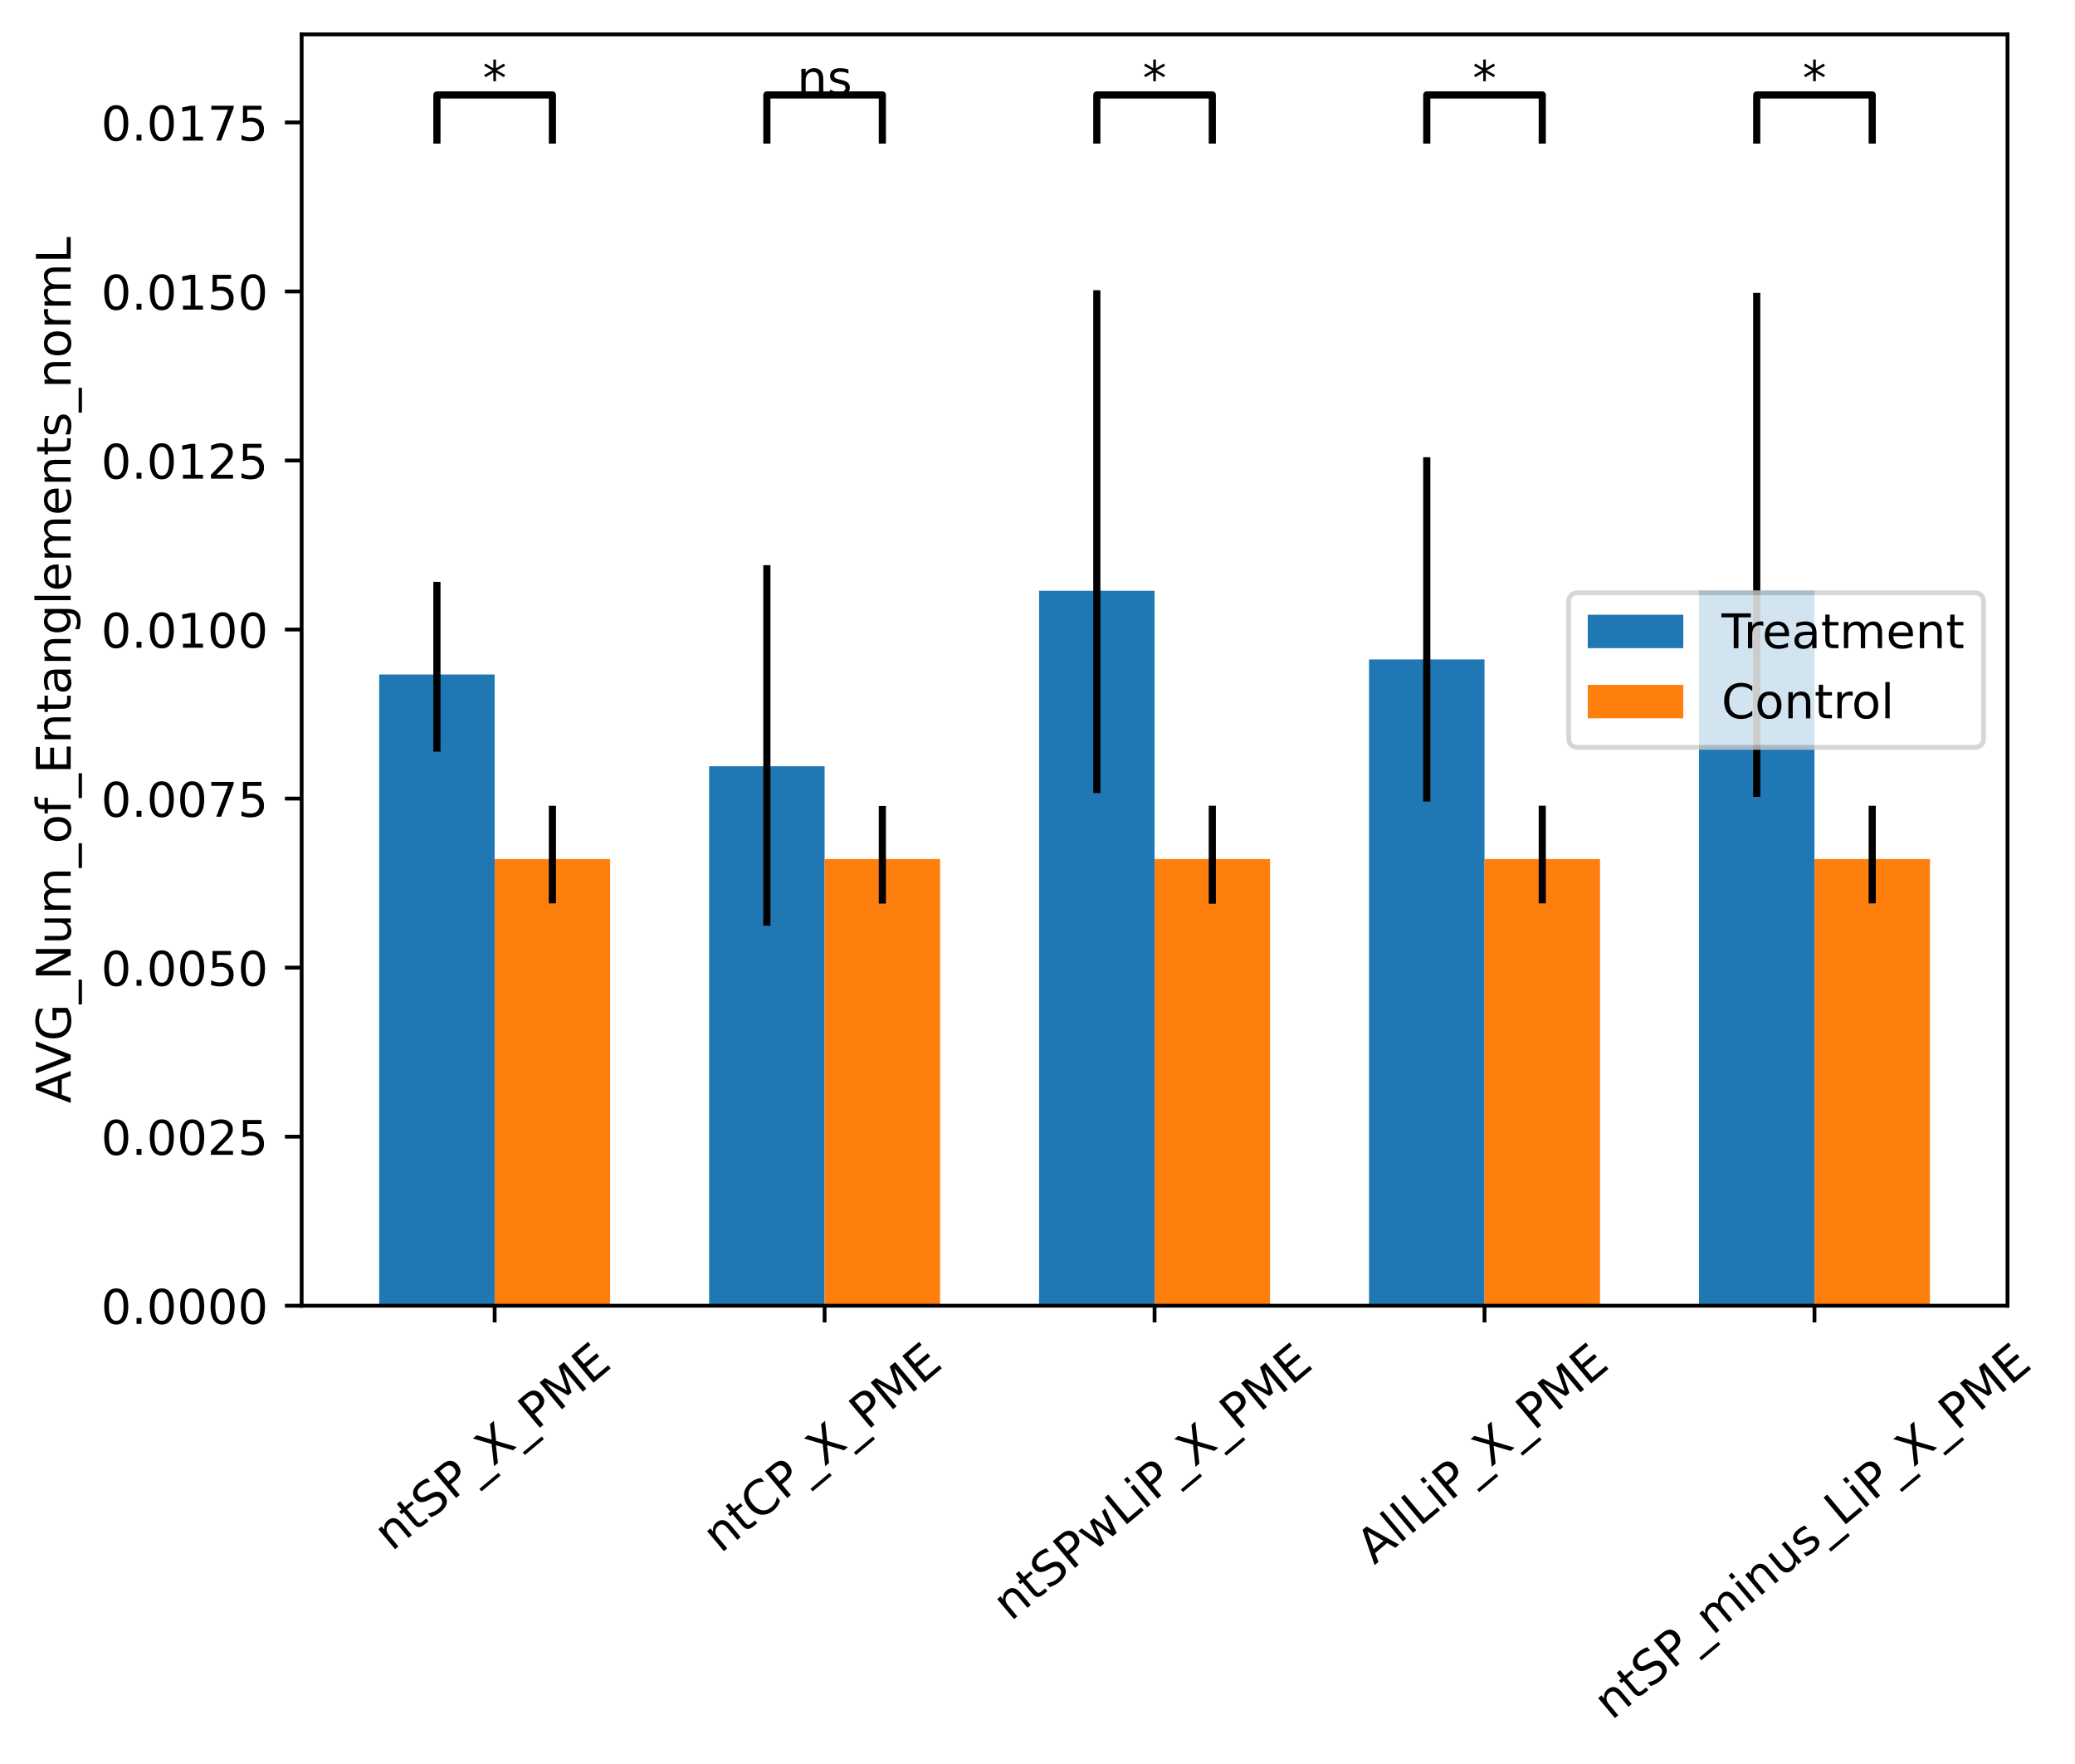
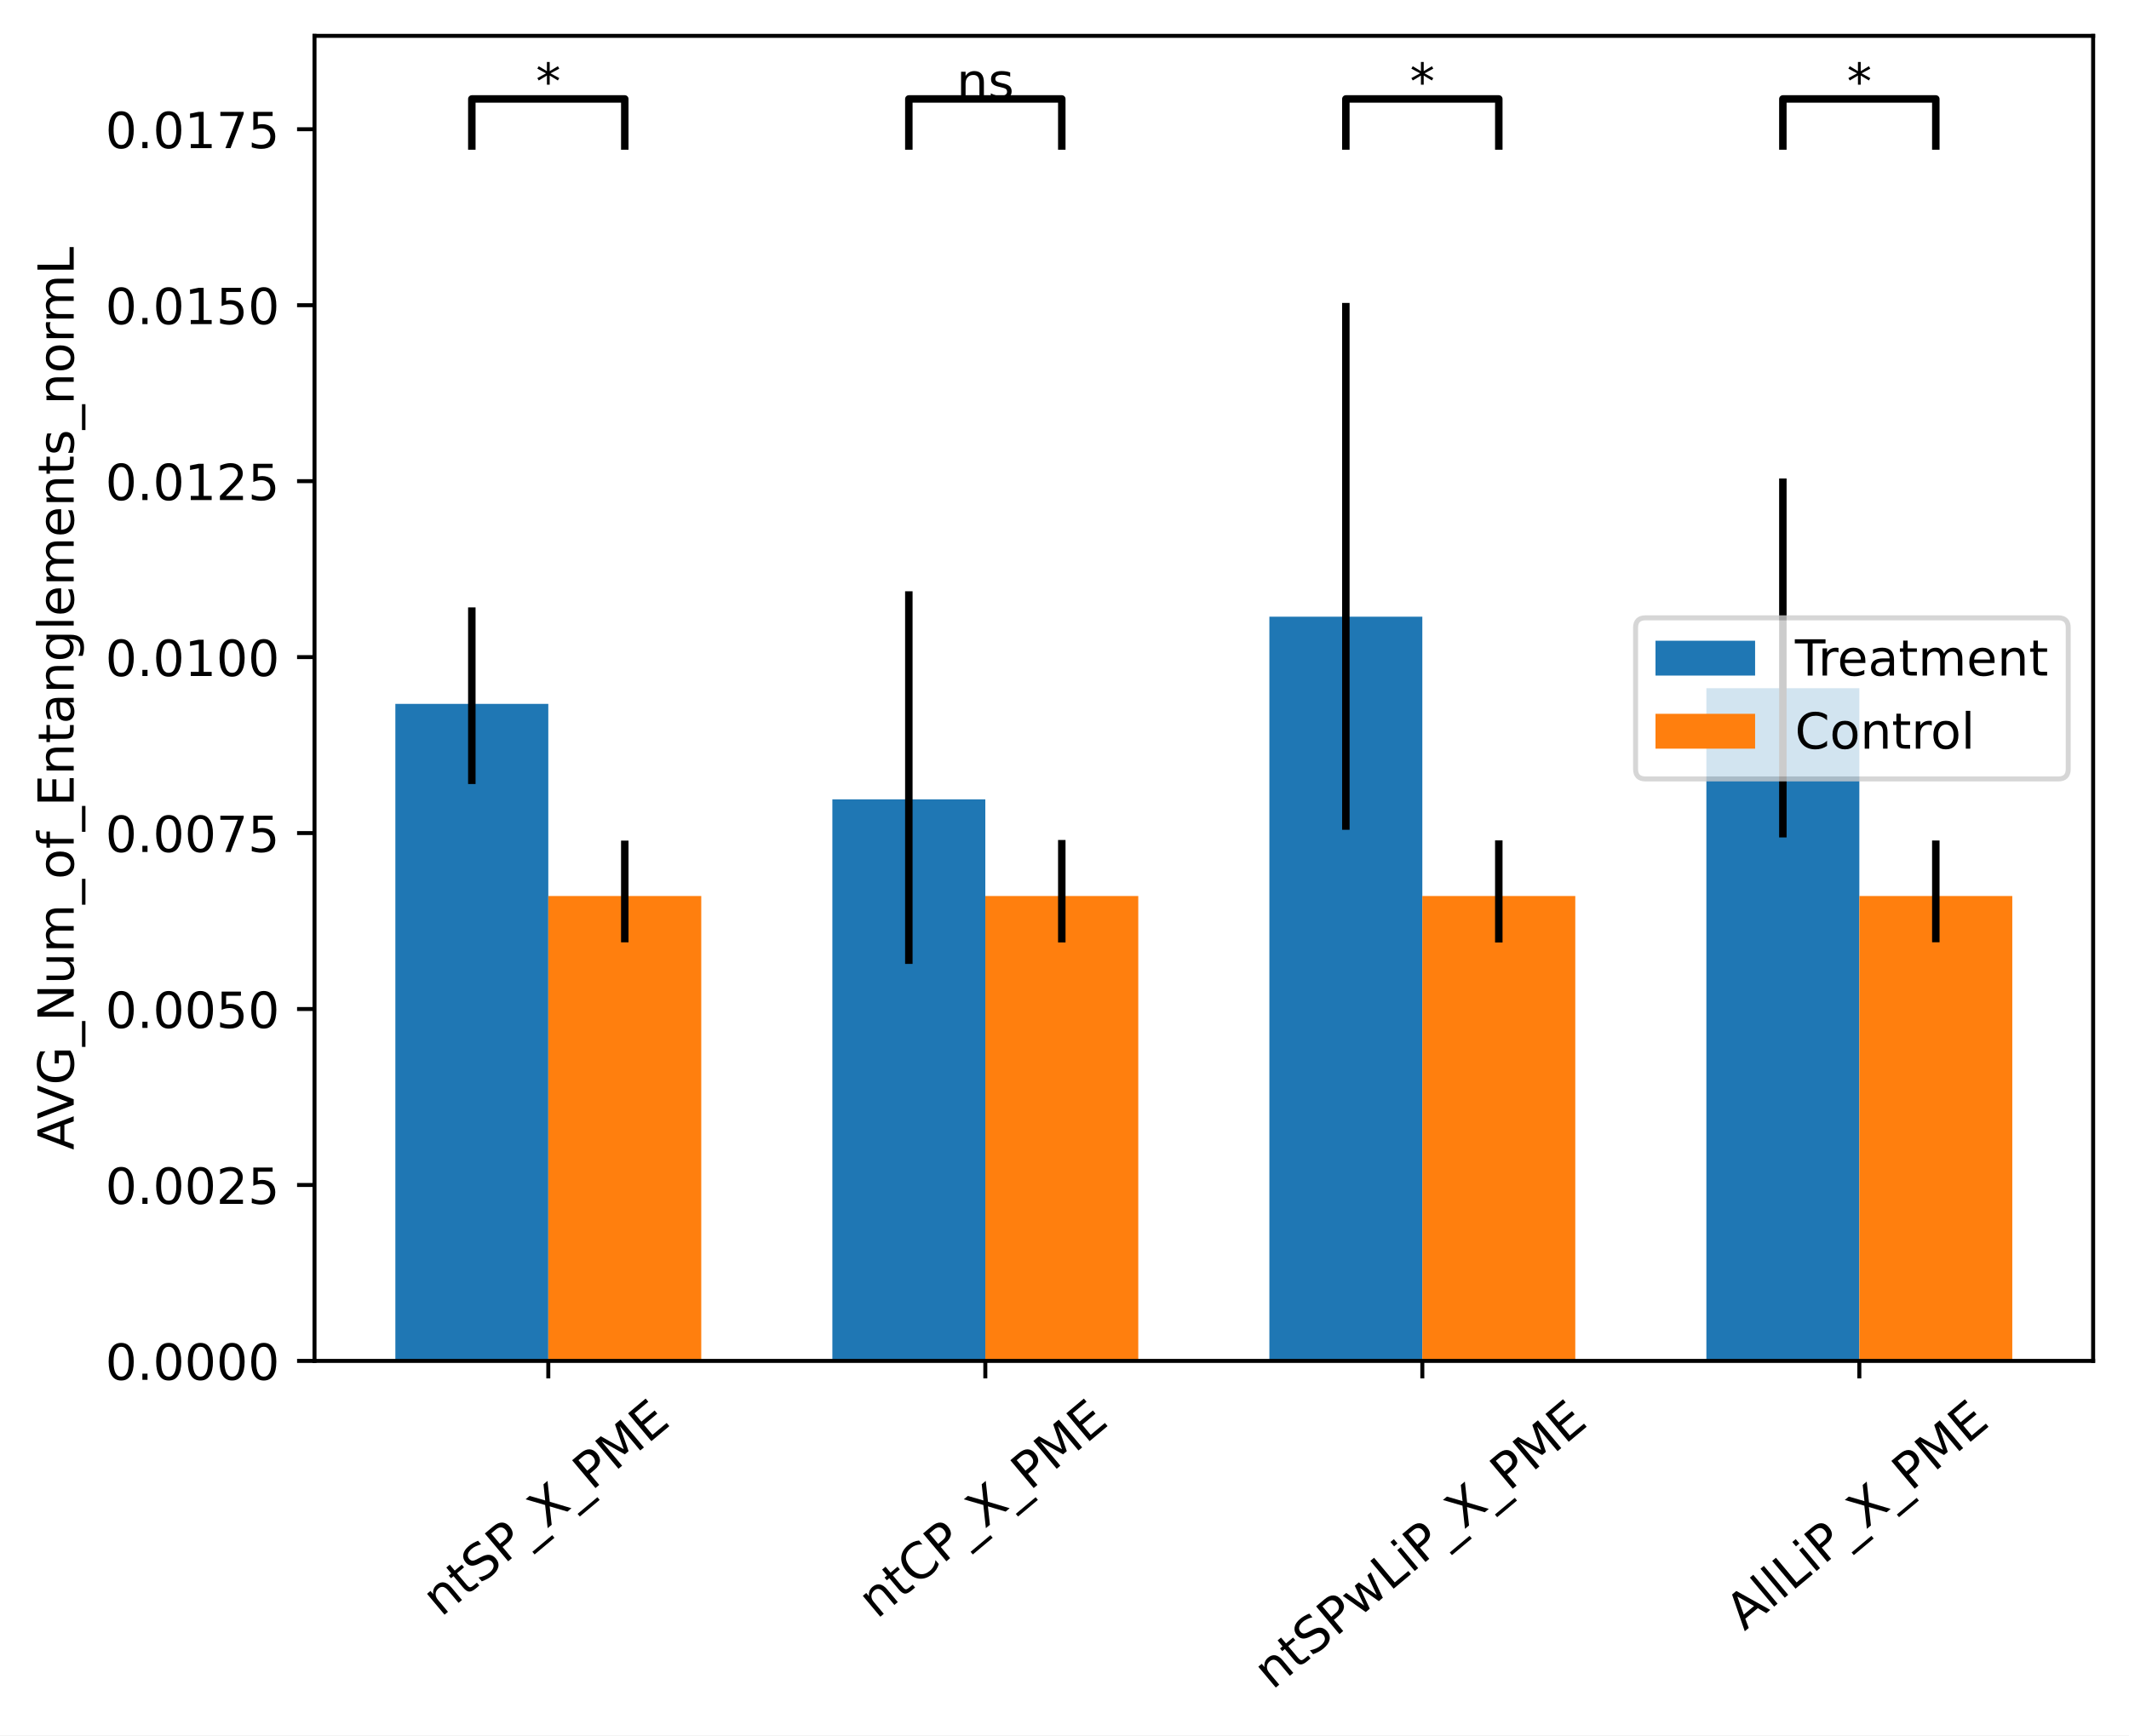
- <svg xmlns="http://www.w3.org/2000/svg" xmlns:xlink="http://www.w3.org/1999/xlink" width="434.399pt" height="369.217pt" viewBox="0 0 434.399 369.217" version="1.1">
+ <svg xmlns="http://www.w3.org/2000/svg" xmlns:xlink="http://www.w3.org/1999/xlink" width="427.467pt" height="348.503pt" viewBox="0 0 427.467 348.503" version="1.1">
  <defs>
    <style type="text/css">*{stroke-linejoin: round; stroke-linecap: butt}</style>
  </defs>
  <g id="figure_1">
    <g id="patch_1">
-       <path d="M 0 369.217  L 434.399 369.217  L 434.399 -0  L 0 -0  z " style="fill: #ffffff" />
+       <path d="M 0 348.503  L 427.467 348.503  L 427.467 0  L 0 0  z " style="fill: #ffffff" />
    </g>
    <g id="axes_1">
      <g id="patch_2">
        <path d="M 63.147 273.312  L 420.267 273.312  L 420.267 7.2  L 63.147 7.2  z " style="fill: #ffffff" />
      </g>
      <g id="patch_3">
-         <path d="M 79.38 273.312  L 103.556 273.312  L 103.556 141.185  L 79.38 141.185  z " clip-path="url(#pafe21238fc)" style="fill: #1f77b4" />
+         <path d="M 79.38 273.312  L 110.09 273.312  L 110.09 141.359  L 79.38 141.359  z " clip-path="url(#p786ba10370)" style="fill: #1f77b4" />
      </g>
      <g id="patch_4">
-         <path d="M 148.455 273.312  L 172.631 273.312  L 172.631 160.388  L 148.455 160.388  z " clip-path="url(#pafe21238fc)" style="fill: #1f77b4" />
+         <path d="M 167.124 273.312  L 197.835 273.312  L 197.835 160.537  L 167.124 160.537  z " clip-path="url(#p786ba10370)" style="fill: #1f77b4" />
      </g>
      <g id="patch_5">
-         <path d="M 217.53 273.312  L 241.707 273.312  L 241.707 123.657  L 217.53 123.657  z " clip-path="url(#pafe21238fc)" style="fill: #1f77b4" />
+         <path d="M 254.869 273.312  L 285.579 273.312  L 285.579 123.856  L 254.869 123.856  z " clip-path="url(#p786ba10370)" style="fill: #1f77b4" />
      </g>
      <g id="patch_6">
-         <path d="M 286.606 273.312  L 310.782 273.312  L 310.782 138.037  L 286.606 138.037  z " clip-path="url(#pafe21238fc)" style="fill: #1f77b4" />
+         <path d="M 342.613 273.312  L 373.324 273.312  L 373.324 138.216  L 342.613 138.216  z " clip-path="url(#p786ba10370)" style="fill: #1f77b4" />
      </g>
      <g id="patch_7">
-         <path d="M 355.681 273.312  L 379.858 273.312  L 379.858 123.657  L 355.681 123.657  z " clip-path="url(#pafe21238fc)" style="fill: #1f77b4" />
+         <path d="M 110.09 273.312  L 140.801 273.312  L 140.801 179.941  L 110.09 179.941  z " clip-path="url(#p786ba10370)" style="fill: #ff7f0e" />
      </g>
      <g id="patch_8">
-         <path d="M 103.556 273.312  L 127.732 273.312  L 127.732 179.817  L 103.556 179.817  z " clip-path="url(#pafe21238fc)" style="fill: #ff7f0e" />
+         <path d="M 197.835 273.312  L 228.545 273.312  L 228.545 179.941  L 197.835 179.941  z " clip-path="url(#p786ba10370)" style="fill: #ff7f0e" />
      </g>
      <g id="patch_9">
-         <path d="M 172.631 273.312  L 196.808 273.312  L 196.808 179.817  L 172.631 179.817  z " clip-path="url(#pafe21238fc)" style="fill: #ff7f0e" />
+         <path d="M 285.579 273.312  L 316.29 273.312  L 316.29 179.941  L 285.579 179.941  z " clip-path="url(#p786ba10370)" style="fill: #ff7f0e" />
      </g>
      <g id="patch_10">
-         <path d="M 241.707 273.312  L 265.883 273.312  L 265.883 179.817  L 241.707 179.817  z " clip-path="url(#pafe21238fc)" style="fill: #ff7f0e" />
-       </g>
-       <g id="patch_11">
-         <path d="M 310.782 273.312  L 334.959 273.312  L 334.959 179.817  L 310.782 179.817  z " clip-path="url(#pafe21238fc)" style="fill: #ff7f0e" />
-       </g>
-       <g id="patch_12">
-         <path d="M 379.858 273.312  L 404.034 273.312  L 404.034 179.817  L 379.858 179.817  z " clip-path="url(#pafe21238fc)" style="fill: #ff7f0e" />
+         <path d="M 373.324 273.312  L 404.034 273.312  L 404.034 179.941  L 373.324 179.941  z " clip-path="url(#p786ba10370)" style="fill: #ff7f0e" />
      </g>
      <g id="matplotlib.axis_1">
        <g id="xtick_1">
          <g id="line2d_1">
            <defs>
-               <path id="m077ed9c221" d="M 0 0  L 0 3.5  " style="stroke: #000000; stroke-width: 0.8" />
+               <path id="m5093e55aff" d="M 0 0  L 0 3.5  " style="stroke: #000000; stroke-width: 0.8" />
            </defs>
            <g>
-               <use xlink:href="#m077ed9c221" x="103.556" y="273.312" style="stroke: #000000; stroke-width: 0.8" />
+               <use xlink:href="#m5093e55aff" x="110.09" y="273.312" style="stroke: #000000; stroke-width: 0.8" />
            </g>
          </g>
          <g id="text_1">
-             <g transform="translate(82.02508 324.862)rotate(-40)scale(0.1 -0.1)">
+             <g transform="translate(88.55925 324.862)rotate(-40)scale(0.1 -0.1)">
              <defs>
                <path id="DejaVuSans-6e" d="M 3513 2113  L 3513 0  L 2938 0  L 2938 2094  Q 2938 2591 2744 2837  Q 2550 3084 2163 3084  Q 1697 3084 1428 2787  Q 1159 2491 1159 1978  L 1159 0  L 581 0  L 581 3500  L 1159 3500  L 1159 2956  Q 1366 3272 1645 3428  Q 1925 3584 2291 3584  Q 2894 3584 3203 3211  Q 3513 2838 3513 2113  z " transform="scale(0.015625)" />
                <path id="DejaVuSans-74" d="M 1172 4494  L 1172 3500  L 2356 3500  L 2356 3053  L 1172 3053  L 1172 1153  Q 1172 725 1289 603  Q 1406 481 1766 481  L 2356 481  L 2356 0  L 1766 0  Q 1100 0 847 248  Q 594 497 594 1153  L 594 3053  L 172 3053  L 172 3500  L 594 3500  L 594 4494  L 1172 4494  z " transform="scale(0.015625)" />
                <path id="DejaVuSans-53" d="M 3425 4513  L 3425 3897  Q 3066 4069 2747 4153  Q 2428 4238 2131 4238  Q 1616 4238 1336 4038  Q 1056 3838 1056 3469  Q 1056 3159 1242 3001  Q 1428 2844 1947 2747  L 2328 2669  Q 3034 2534 3370 2195  Q 3706 1856 3706 1288  Q 3706 609 3251 259  Q 2797 -91 1919 -91  Q 1588 -91 1214 -16  Q 841 59 441 206  L 441 856  Q 825 641 1194 531  Q 1563 422 1919 422  Q 2459 422 2753 634  Q 3047 847 3047 1241  Q 3047 1584 2836 1778  Q 2625 1972 2144 2069  L 1759 2144  Q 1053 2284 737 2584  Q 422 2884 422 3419  Q 422 4038 858 4394  Q 1294 4750 2059 4750  Q 2388 4750 2728 4690  Q 3069 4631 3425 4513  z " transform="scale(0.015625)" />
                <path id="DejaVuSans-50" d="M 1259 4147  L 1259 2394  L 2053 2394  Q 2494 2394 2734 2622  Q 2975 2850 2975 3272  Q 2975 3691 2734 3919  Q 2494 4147 2053 4147  L 1259 4147  z M 628 4666  L 2053 4666  Q 2838 4666 3239 4311  Q 3641 3956 3641 3272  Q 3641 2581 3239 2228  Q 2838 1875 2053 1875  L 1259 1875  L 1259 0  L 628 0  L 628 4666  z " transform="scale(0.015625)" />
                <path id="DejaVuSans-5f" d="M 3263 -1063  L 3263 -1509  L -63 -1509  L -63 -1063  L 3263 -1063  z " transform="scale(0.015625)" />
                <path id="DejaVuSans-58" d="M 403 4666  L 1081 4666  L 2241 2931  L 3406 4666  L 4084 4666  L 2584 2425  L 4184 0  L 3506 0  L 2194 1984  L 872 0  L 191 0  L 1856 2491  L 403 4666  z " transform="scale(0.015625)" />
                <path id="DejaVuSans-4d" d="M 628 4666  L 1569 4666  L 2759 1491  L 3956 4666  L 4897 4666  L 4897 0  L 4281 0  L 4281 4097  L 3078 897  L 2444 897  L 1241 4097  L 1241 0  L 628 0  L 628 4666  z " transform="scale(0.015625)" />
                <path id="DejaVuSans-45" d="M 628 4666  L 3578 4666  L 3578 4134  L 1259 4134  L 1259 2753  L 3481 2753  L 3481 2222  L 1259 2222  L 1259 531  L 3634 531  L 3634 0  L 628 0  L 628 4666  z " transform="scale(0.015625)" />
              </defs>
              <use xlink:href="#DejaVuSans-6e" />
              <use xlink:href="#DejaVuSans-74" x="63.379" />
              <use xlink:href="#DejaVuSans-53" x="102.588" />
              <use xlink:href="#DejaVuSans-50" x="166.064" />
              <use xlink:href="#DejaVuSans-5f" x="226.367" />
              <use xlink:href="#DejaVuSans-58" x="276.367" />
              <use xlink:href="#DejaVuSans-5f" x="344.873" />
              <use xlink:href="#DejaVuSans-50" x="394.873" />
              <use xlink:href="#DejaVuSans-4d" x="455.176" />
              <use xlink:href="#DejaVuSans-45" x="541.455" />
            </g>
          </g>
        </g>
        <g id="xtick_2">
          <g id="line2d_2">
            <g>
-               <use xlink:href="#m077ed9c221" x="172.631" y="273.312" style="stroke: #000000; stroke-width: 0.8" />
+               <use xlink:href="#m5093e55aff" x="197.835" y="273.312" style="stroke: #000000; stroke-width: 0.8" />
            </g>
          </g>
          <g id="text_2">
-             <g transform="translate(150.8575 325.2698)rotate(-40)scale(0.1 -0.1)">
+             <g transform="translate(176.0607 325.2698)rotate(-40)scale(0.1 -0.1)">
              <defs>
                <path id="DejaVuSans-43" d="M 4122 4306  L 4122 3641  Q 3803 3938 3442 4084  Q 3081 4231 2675 4231  Q 1875 4231 1450 3742  Q 1025 3253 1025 2328  Q 1025 1406 1450 917  Q 1875 428 2675 428  Q 3081 428 3442 575  Q 3803 722 4122 1019  L 4122 359  Q 3791 134 3420 21  Q 3050 -91 2638 -91  Q 1578 -91 968 557  Q 359 1206 359 2328  Q 359 3453 968 4101  Q 1578 4750 2638 4750  Q 3056 4750 3426 4639  Q 3797 4528 4122 4306  z " transform="scale(0.015625)" />
              </defs>
              <use xlink:href="#DejaVuSans-6e" />
              <use xlink:href="#DejaVuSans-74" x="63.379" />
              <use xlink:href="#DejaVuSans-43" x="102.588" />
              <use xlink:href="#DejaVuSans-50" x="172.412" />
              <use xlink:href="#DejaVuSans-5f" x="232.715" />
              <use xlink:href="#DejaVuSans-58" x="282.715" />
              <use xlink:href="#DejaVuSans-5f" x="351.221" />
              <use xlink:href="#DejaVuSans-50" x="401.221" />
              <use xlink:href="#DejaVuSans-4d" x="461.523" />
              <use xlink:href="#DejaVuSans-45" x="547.803" />
            </g>
          </g>
        </g>
        <g id="xtick_3">
          <g id="line2d_3">
            <g>
-               <use xlink:href="#m077ed9c221" x="241.707" y="273.312" style="stroke: #000000; stroke-width: 0.8" />
+               <use xlink:href="#m5093e55aff" x="285.579" y="273.312" style="stroke: #000000; stroke-width: 0.8" />
            </g>
          </g>
          <g id="text_3">
-             <g transform="translate(211.5926 339.4972)rotate(-40)scale(0.1 -0.1)">
+             <g transform="translate(255.4648 339.4972)rotate(-40)scale(0.1 -0.1)">
              <defs>
                <path id="DejaVuSans-77" d="M 269 3500  L 844 3500  L 1563 769  L 2278 3500  L 2956 3500  L 3675 769  L 4391 3500  L 4966 3500  L 4050 0  L 3372 0  L 2619 2869  L 1863 0  L 1184 0  L 269 3500  z " transform="scale(0.015625)" />
                <path id="DejaVuSans-4c" d="M 628 4666  L 1259 4666  L 1259 531  L 3531 531  L 3531 0  L 628 0  L 628 4666  z " transform="scale(0.015625)" />
                <path id="DejaVuSans-69" d="M 603 3500  L 1178 3500  L 1178 0  L 603 0  L 603 3500  z M 603 4863  L 1178 4863  L 1178 4134  L 603 4134  L 603 4863  z " transform="scale(0.015625)" />
              </defs>
              <use xlink:href="#DejaVuSans-6e" />
              <use xlink:href="#DejaVuSans-74" x="63.379" />
              <use xlink:href="#DejaVuSans-53" x="102.588" />
              <use xlink:href="#DejaVuSans-50" x="166.064" />
              <use xlink:href="#DejaVuSans-77" x="226.367" />
              <use xlink:href="#DejaVuSans-4c" x="308.154" />
              <use xlink:href="#DejaVuSans-69" x="363.867" />
              <use xlink:href="#DejaVuSans-50" x="391.65" />
              <use xlink:href="#DejaVuSans-5f" x="451.953" />
              <use xlink:href="#DejaVuSans-58" x="501.953" />
              <use xlink:href="#DejaVuSans-5f" x="570.459" />
              <use xlink:href="#DejaVuSans-50" x="620.459" />
              <use xlink:href="#DejaVuSans-4d" x="680.762" />
              <use xlink:href="#DejaVuSans-45" x="767.041" />
            </g>
          </g>
        </g>
        <g id="xtick_4">
          <g id="line2d_4">
            <g>
-               <use xlink:href="#m077ed9c221" x="310.782" y="273.312" style="stroke: #000000; stroke-width: 0.8" />
+               <use xlink:href="#m5093e55aff" x="373.324" y="273.312" style="stroke: #000000; stroke-width: 0.8" />
            </g>
          </g>
          <g id="text_4">
-             <g transform="translate(287.7222 327.6588)rotate(-40)scale(0.1 -0.1)">
+             <g transform="translate(350.2635 327.6588)rotate(-40)scale(0.1 -0.1)">
              <defs>
                <path id="DejaVuSans-41" d="M 2188 4044  L 1331 1722  L 3047 1722  L 2188 4044  z M 1831 4666  L 2547 4666  L 4325 0  L 3669 0  L 3244 1197  L 1141 1197  L 716 0  L 50 0  L 1831 4666  z " transform="scale(0.015625)" />
                <path id="DejaVuSans-6c" d="M 603 4863  L 1178 4863  L 1178 0  L 603 0  L 603 4863  z " transform="scale(0.015625)" />
              </defs>
              <use xlink:href="#DejaVuSans-41" />
              <use xlink:href="#DejaVuSans-6c" x="68.408" />
              <use xlink:href="#DejaVuSans-6c" x="96.191" />
              <use xlink:href="#DejaVuSans-4c" x="123.975" />
              <use xlink:href="#DejaVuSans-69" x="179.688" />
              <use xlink:href="#DejaVuSans-50" x="207.471" />
              <use xlink:href="#DejaVuSans-5f" x="267.773" />
              <use xlink:href="#DejaVuSans-58" x="317.773" />
              <use xlink:href="#DejaVuSans-5f" x="386.279" />
              <use xlink:href="#DejaVuSans-50" x="436.279" />
              <use xlink:href="#DejaVuSans-4d" x="496.582" />
              <use xlink:href="#DejaVuSans-45" x="582.861" />
            </g>
          </g>
        </g>
-         <g id="xtick_5">
-           <g id="line2d_5">
-             <g>
-               <use xlink:href="#m077ed9c221" x="379.858" y="273.312" style="stroke: #000000; stroke-width: 0.8" />
-             </g>
-           </g>
-           <g id="text_5">
-             <g transform="translate(337.4005 360.211)rotate(-40)scale(0.1 -0.1)">
-               <defs>
-                 <path id="DejaVuSans-6d" d="M 3328 2828  Q 3544 3216 3844 3400  Q 4144 3584 4550 3584  Q 5097 3584 5394 3201  Q 5691 2819 5691 2113  L 5691 0  L 5113 0  L 5113 2094  Q 5113 2597 4934 2840  Q 4756 3084 4391 3084  Q 3944 3084 3684 2787  Q 3425 2491 3425 1978  L 3425 0  L 2847 0  L 2847 2094  Q 2847 2600 2669 2842  Q 2491 3084 2119 3084  Q 1678 3084 1418 2786  Q 1159 2488 1159 1978  L 1159 0  L 581 0  L 581 3500  L 1159 3500  L 1159 2956  Q 1356 3278 1631 3431  Q 1906 3584 2284 3584  Q 2666 3584 2933 3390  Q 3200 3197 3328 2828  z " transform="scale(0.015625)" />
-                 <path id="DejaVuSans-75" d="M 544 1381  L 544 3500  L 1119 3500  L 1119 1403  Q 1119 906 1312 657  Q 1506 409 1894 409  Q 2359 409 2629 706  Q 2900 1003 2900 1516  L 2900 3500  L 3475 3500  L 3475 0  L 2900 0  L 2900 538  Q 2691 219 2414 64  Q 2138 -91 1772 -91  Q 1169 -91 856 284  Q 544 659 544 1381  z M 1991 3584  L 1991 3584  z " transform="scale(0.015625)" />
-                 <path id="DejaVuSans-73" d="M 2834 3397  L 2834 2853  Q 2591 2978 2328 3040  Q 2066 3103 1784 3103  Q 1356 3103 1142 2972  Q 928 2841 928 2578  Q 928 2378 1081 2264  Q 1234 2150 1697 2047  L 1894 2003  Q 2506 1872 2764 1633  Q 3022 1394 3022 966  Q 3022 478 2636 193  Q 2250 -91 1575 -91  Q 1294 -91 989 -36  Q 684 19 347 128  L 347 722  Q 666 556 975 473  Q 1284 391 1588 391  Q 1994 391 2212 530  Q 2431 669 2431 922  Q 2431 1156 2273 1281  Q 2116 1406 1581 1522  L 1381 1569  Q 847 1681 609 1914  Q 372 2147 372 2553  Q 372 3047 722 3315  Q 1072 3584 1716 3584  Q 2034 3584 2315 3537  Q 2597 3491 2834 3397  z " transform="scale(0.015625)" />
-               </defs>
-               <use xlink:href="#DejaVuSans-6e" />
-               <use xlink:href="#DejaVuSans-74" x="63.379" />
-               <use xlink:href="#DejaVuSans-53" x="102.588" />
-               <use xlink:href="#DejaVuSans-50" x="166.064" />
-               <use xlink:href="#DejaVuSans-5f" x="226.367" />
-               <use xlink:href="#DejaVuSans-6d" x="276.367" />
-               <use xlink:href="#DejaVuSans-69" x="373.779" />
-               <use xlink:href="#DejaVuSans-6e" x="401.562" />
-               <use xlink:href="#DejaVuSans-75" x="464.941" />
-               <use xlink:href="#DejaVuSans-73" x="528.32" />
-               <use xlink:href="#DejaVuSans-5f" x="580.42" />
-               <use xlink:href="#DejaVuSans-4c" x="630.42" />
-               <use xlink:href="#DejaVuSans-69" x="686.133" />
-               <use xlink:href="#DejaVuSans-50" x="713.916" />
-               <use xlink:href="#DejaVuSans-5f" x="774.219" />
-               <use xlink:href="#DejaVuSans-58" x="824.219" />
-               <use xlink:href="#DejaVuSans-5f" x="892.725" />
-               <use xlink:href="#DejaVuSans-50" x="942.725" />
-               <use xlink:href="#DejaVuSans-4d" x="1003.027" />
-               <use xlink:href="#DejaVuSans-45" x="1089.307" />
-             </g>
-           </g>
-         </g>
      </g>
      <g id="matplotlib.axis_2">
        <g id="ytick_1">
-           <g id="line2d_6">
+           <g id="line2d_5">
            <defs>
-               <path id="m71f9f63167" d="M 0 0  L -3.5 0  " style="stroke: #000000; stroke-width: 0.8" />
+               <path id="mc1c741a577" d="M 0 0  L -3.5 0  " style="stroke: #000000; stroke-width: 0.8" />
            </defs>
            <g>
-               <use xlink:href="#m71f9f63167" x="63.147" y="273.312" style="stroke: #000000; stroke-width: 0.8" />
-             </g>
-           </g>
-           <g id="text_6">
+               <use xlink:href="#mc1c741a577" x="63.147" y="273.312" style="stroke: #000000; stroke-width: 0.8" />
+             </g>
+           </g>
+           <g id="text_5">
            <g transform="translate(21.15625 277.1112)scale(0.1 -0.1)">
              <defs>
                <path id="DejaVuSans-30" d="M 2034 4250  Q 1547 4250 1301 3770  Q 1056 3291 1056 2328  Q 1056 1369 1301 889  Q 1547 409 2034 409  Q 2525 409 2770 889  Q 3016 1369 3016 2328  Q 3016 3291 2770 3770  Q 2525 4250 2034 4250  z M 2034 4750  Q 2819 4750 3233 4129  Q 3647 3509 3647 2328  Q 3647 1150 3233 529  Q 2819 -91 2034 -91  Q 1250 -91 836 529  Q 422 1150 422 2328  Q 422 3509 836 4129  Q 1250 4750 2034 4750  z " transform="scale(0.015625)" />
                <path id="DejaVuSans-2e" d="M 684 794  L 1344 794  L 1344 0  L 684 0  L 684 794  z " transform="scale(0.015625)" />
              </defs>
              <use xlink:href="#DejaVuSans-30" />
              <use xlink:href="#DejaVuSans-2e" x="63.623" />
              <use xlink:href="#DejaVuSans-30" x="95.41" />
              <use xlink:href="#DejaVuSans-30" x="159.033" />
              <use xlink:href="#DejaVuSans-30" x="222.656" />
              <use xlink:href="#DejaVuSans-30" x="286.279" />
            </g>
          </g>
        </g>
        <g id="ytick_2">
-           <g id="line2d_7">
-             <g>
-               <use xlink:href="#m71f9f63167" x="63.147" y="237.929" style="stroke: #000000; stroke-width: 0.8" />
-             </g>
-           </g>
-           <g id="text_7">
-             <g transform="translate(21.15625 241.7279)scale(0.1 -0.1)">
+           <g id="line2d_6">
+             <g>
+               <use xlink:href="#mc1c741a577" x="63.147" y="237.976" style="stroke: #000000; stroke-width: 0.8" />
+             </g>
+           </g>
+           <g id="text_6">
+             <g transform="translate(21.15625 241.7748)scale(0.1 -0.1)">
              <defs>
                <path id="DejaVuSans-32" d="M 1228 531  L 3431 531  L 3431 0  L 469 0  L 469 531  Q 828 903 1448 1529  Q 2069 2156 2228 2338  Q 2531 2678 2651 2914  Q 2772 3150 2772 3378  Q 2772 3750 2511 3984  Q 2250 4219 1831 4219  Q 1534 4219 1204 4116  Q 875 4013 500 3803  L 500 4441  Q 881 4594 1212 4672  Q 1544 4750 1819 4750  Q 2544 4750 2975 4387  Q 3406 4025 3406 3419  Q 3406 3131 3298 2873  Q 3191 2616 2906 2266  Q 2828 2175 2409 1742  Q 1991 1309 1228 531  z " transform="scale(0.015625)" />
                <path id="DejaVuSans-35" d="M 691 4666  L 3169 4666  L 3169 4134  L 1269 4134  L 1269 2991  Q 1406 3038 1543 3061  Q 1681 3084 1819 3084  Q 2600 3084 3056 2656  Q 3513 2228 3513 1497  Q 3513 744 3044 326  Q 2575 -91 1722 -91  Q 1428 -91 1123 -41  Q 819 9 494 109  L 494 744  Q 775 591 1075 516  Q 1375 441 1709 441  Q 2250 441 2565 725  Q 2881 1009 2881 1497  Q 2881 1984 2565 2268  Q 2250 2553 1709 2553  Q 1456 2553 1204 2497  Q 953 2441 691 2322  L 691 4666  z " transform="scale(0.015625)" />
              </defs>
              <use xlink:href="#DejaVuSans-30" />
              <use xlink:href="#DejaVuSans-2e" x="63.623" />
              <use xlink:href="#DejaVuSans-30" x="95.41" />
              <use xlink:href="#DejaVuSans-30" x="159.033" />
              <use xlink:href="#DejaVuSans-32" x="222.656" />
              <use xlink:href="#DejaVuSans-35" x="286.279" />
            </g>
          </g>
        </g>
        <g id="ytick_3">
-           <g id="line2d_8">
-             <g>
-               <use xlink:href="#m71f9f63167" x="63.147" y="202.545" style="stroke: #000000; stroke-width: 0.8" />
-             </g>
-           </g>
-           <g id="text_8">
-             <g transform="translate(21.15625 206.3446)scale(0.1 -0.1)">
+           <g id="line2d_7">
+             <g>
+               <use xlink:href="#mc1c741a577" x="63.147" y="202.639" style="stroke: #000000; stroke-width: 0.8" />
+             </g>
+           </g>
+           <g id="text_7">
+             <g transform="translate(21.15625 206.4383)scale(0.1 -0.1)">
              <use xlink:href="#DejaVuSans-30" />
              <use xlink:href="#DejaVuSans-2e" x="63.623" />
              <use xlink:href="#DejaVuSans-30" x="95.41" />
              <use xlink:href="#DejaVuSans-30" x="159.033" />
              <use xlink:href="#DejaVuSans-35" x="222.656" />
              <use xlink:href="#DejaVuSans-30" x="286.279" />
            </g>
          </g>
        </g>
        <g id="ytick_4">
-           <g id="line2d_9">
-             <g>
-               <use xlink:href="#m71f9f63167" x="63.147" y="167.162" style="stroke: #000000; stroke-width: 0.8" />
-             </g>
-           </g>
-           <g id="text_9">
-             <g transform="translate(21.15625 170.9613)scale(0.1 -0.1)">
+           <g id="line2d_8">
+             <g>
+               <use xlink:href="#mc1c741a577" x="63.147" y="167.303" style="stroke: #000000; stroke-width: 0.8" />
+             </g>
+           </g>
+           <g id="text_8">
+             <g transform="translate(21.15625 171.1019)scale(0.1 -0.1)">
              <defs>
                <path id="DejaVuSans-37" d="M 525 4666  L 3525 4666  L 3525 4397  L 1831 0  L 1172 0  L 2766 4134  L 525 4134  L 525 4666  z " transform="scale(0.015625)" />
              </defs>
              <use xlink:href="#DejaVuSans-30" />
              <use xlink:href="#DejaVuSans-2e" x="63.623" />
              <use xlink:href="#DejaVuSans-30" x="95.41" />
              <use xlink:href="#DejaVuSans-30" x="159.033" />
              <use xlink:href="#DejaVuSans-37" x="222.656" />
              <use xlink:href="#DejaVuSans-35" x="286.279" />
            </g>
          </g>
        </g>
        <g id="ytick_5">
-           <g id="line2d_10">
-             <g>
-               <use xlink:href="#m71f9f63167" x="63.147" y="131.779" style="stroke: #000000; stroke-width: 0.8" />
-             </g>
-           </g>
-           <g id="text_10">
-             <g transform="translate(21.15625 135.578)scale(0.1 -0.1)">
+           <g id="line2d_9">
+             <g>
+               <use xlink:href="#mc1c741a577" x="63.147" y="131.966" style="stroke: #000000; stroke-width: 0.8" />
+             </g>
+           </g>
+           <g id="text_9">
+             <g transform="translate(21.15625 135.7654)scale(0.1 -0.1)">
              <defs>
                <path id="DejaVuSans-31" d="M 794 531  L 1825 531  L 1825 4091  L 703 3866  L 703 4441  L 1819 4666  L 2450 4666  L 2450 531  L 3481 531  L 3481 0  L 794 0  L 794 531  z " transform="scale(0.015625)" />
              </defs>
              <use xlink:href="#DejaVuSans-30" />
              <use xlink:href="#DejaVuSans-2e" x="63.623" />
              <use xlink:href="#DejaVuSans-30" x="95.41" />
              <use xlink:href="#DejaVuSans-31" x="159.033" />
              <use xlink:href="#DejaVuSans-30" x="222.656" />
              <use xlink:href="#DejaVuSans-30" x="286.279" />
            </g>
          </g>
        </g>
        <g id="ytick_6">
-           <g id="line2d_11">
-             <g>
-               <use xlink:href="#m71f9f63167" x="63.147" y="96.396" style="stroke: #000000; stroke-width: 0.8" />
-             </g>
-           </g>
-           <g id="text_11">
-             <g transform="translate(21.15625 100.1948)scale(0.1 -0.1)">
+           <g id="line2d_10">
+             <g>
+               <use xlink:href="#mc1c741a577" x="63.147" y="96.63" style="stroke: #000000; stroke-width: 0.8" />
+             </g>
+           </g>
+           <g id="text_10">
+             <g transform="translate(21.15625 100.429)scale(0.1 -0.1)">
              <use xlink:href="#DejaVuSans-30" />
              <use xlink:href="#DejaVuSans-2e" x="63.623" />
              <use xlink:href="#DejaVuSans-30" x="95.41" />
              <use xlink:href="#DejaVuSans-31" x="159.033" />
              <use xlink:href="#DejaVuSans-32" x="222.656" />
              <use xlink:href="#DejaVuSans-35" x="286.279" />
            </g>
          </g>
        </g>
        <g id="ytick_7">
-           <g id="line2d_12">
-             <g>
-               <use xlink:href="#m71f9f63167" x="63.147" y="61.012" style="stroke: #000000; stroke-width: 0.8" />
-             </g>
-           </g>
-           <g id="text_12">
-             <g transform="translate(21.15625 64.81146)scale(0.1 -0.1)">
+           <g id="line2d_11">
+             <g>
+               <use xlink:href="#mc1c741a577" x="63.147" y="61.293" style="stroke: #000000; stroke-width: 0.8" />
+             </g>
+           </g>
+           <g id="text_11">
+             <g transform="translate(21.15625 65.09253)scale(0.1 -0.1)">
              <use xlink:href="#DejaVuSans-30" />
              <use xlink:href="#DejaVuSans-2e" x="63.623" />
              <use xlink:href="#DejaVuSans-30" x="95.41" />
              <use xlink:href="#DejaVuSans-31" x="159.033" />
              <use xlink:href="#DejaVuSans-35" x="222.656" />
              <use xlink:href="#DejaVuSans-30" x="286.279" />
            </g>
          </g>
        </g>
        <g id="ytick_8">
-           <g id="line2d_13">
-             <g>
-               <use xlink:href="#m71f9f63167" x="63.147" y="25.629" style="stroke: #000000; stroke-width: 0.8" />
-             </g>
-           </g>
-           <g id="text_13">
-             <g transform="translate(21.15625 29.42816)scale(0.1 -0.1)">
+           <g id="line2d_12">
+             <g>
+               <use xlink:href="#mc1c741a577" x="63.147" y="25.957" style="stroke: #000000; stroke-width: 0.8" />
+             </g>
+           </g>
+           <g id="text_12">
+             <g transform="translate(21.15625 29.75608)scale(0.1 -0.1)">
              <use xlink:href="#DejaVuSans-30" />
              <use xlink:href="#DejaVuSans-2e" x="63.623" />
              <use xlink:href="#DejaVuSans-30" x="95.41" />
              <use xlink:href="#DejaVuSans-31" x="159.033" />
              <use xlink:href="#DejaVuSans-37" x="222.656" />
              <use xlink:href="#DejaVuSans-35" x="286.279" />
            </g>
          </g>
        </g>
-         <g id="text_14">
+         <g id="text_13">
          <g transform="translate(14.79844 230.9451)rotate(-90)scale(0.1 -0.1)">
            <defs>
              <path id="DejaVuSans-56" d="M 1831 0  L 50 4666  L 709 4666  L 2188 738  L 3669 4666  L 4325 4666  L 2547 0  L 1831 0  z " transform="scale(0.015625)" />
              <path id="DejaVuSans-47" d="M 3809 666  L 3809 1919  L 2778 1919  L 2778 2438  L 4434 2438  L 4434 434  Q 4069 175 3628 42  Q 3188 -91 2688 -91  Q 1594 -91 976 548  Q 359 1188 359 2328  Q 359 3472 976 4111  Q 1594 4750 2688 4750  Q 3144 4750 3555 4637  Q 3966 4525 4313 4306  L 4313 3634  Q 3963 3931 3569 4081  Q 3175 4231 2741 4231  Q 1884 4231 1454 3753  Q 1025 3275 1025 2328  Q 1025 1384 1454 906  Q 1884 428 2741 428  Q 3075 428 3337 486  Q 3600 544 3809 666  z " transform="scale(0.015625)" />
              <path id="DejaVuSans-4e" d="M 628 4666  L 1478 4666  L 3547 763  L 3547 4666  L 4159 4666  L 4159 0  L 3309 0  L 1241 3903  L 1241 0  L 628 0  L 628 4666  z " transform="scale(0.015625)" />
+               <path id="DejaVuSans-75" d="M 544 1381  L 544 3500  L 1119 3500  L 1119 1403  Q 1119 906 1312 657  Q 1506 409 1894 409  Q 2359 409 2629 706  Q 2900 1003 2900 1516  L 2900 3500  L 3475 3500  L 3475 0  L 2900 0  L 2900 538  Q 2691 219 2414 64  Q 2138 -91 1772 -91  Q 1169 -91 856 284  Q 544 659 544 1381  z M 1991 3584  L 1991 3584  z " transform="scale(0.015625)" />
+               <path id="DejaVuSans-6d" d="M 3328 2828  Q 3544 3216 3844 3400  Q 4144 3584 4550 3584  Q 5097 3584 5394 3201  Q 5691 2819 5691 2113  L 5691 0  L 5113 0  L 5113 2094  Q 5113 2597 4934 2840  Q 4756 3084 4391 3084  Q 3944 3084 3684 2787  Q 3425 2491 3425 1978  L 3425 0  L 2847 0  L 2847 2094  Q 2847 2600 2669 2842  Q 2491 3084 2119 3084  Q 1678 3084 1418 2786  Q 1159 2488 1159 1978  L 1159 0  L 581 0  L 581 3500  L 1159 3500  L 1159 2956  Q 1356 3278 1631 3431  Q 1906 3584 2284 3584  Q 2666 3584 2933 3390  Q 3200 3197 3328 2828  z " transform="scale(0.015625)" />
              <path id="DejaVuSans-6f" d="M 1959 3097  Q 1497 3097 1228 2736  Q 959 2375 959 1747  Q 959 1119 1226 758  Q 1494 397 1959 397  Q 2419 397 2687 759  Q 2956 1122 2956 1747  Q 2956 2369 2687 2733  Q 2419 3097 1959 3097  z M 1959 3584  Q 2709 3584 3137 3096  Q 3566 2609 3566 1747  Q 3566 888 3137 398  Q 2709 -91 1959 -91  Q 1206 -91 779 398  Q 353 888 353 1747  Q 353 2609 779 3096  Q 1206 3584 1959 3584  z " transform="scale(0.015625)" />
              <path id="DejaVuSans-66" d="M 2375 4863  L 2375 4384  L 1825 4384  Q 1516 4384 1395 4259  Q 1275 4134 1275 3809  L 1275 3500  L 2222 3500  L 2222 3053  L 1275 3053  L 1275 0  L 697 0  L 697 3053  L 147 3053  L 147 3500  L 697 3500  L 697 3744  Q 697 4328 969 4595  Q 1241 4863 1831 4863  L 2375 4863  z " transform="scale(0.015625)" />
              <path id="DejaVuSans-61" d="M 2194 1759  Q 1497 1759 1228 1600  Q 959 1441 959 1056  Q 959 750 1161 570  Q 1363 391 1709 391  Q 2188 391 2477 730  Q 2766 1069 2766 1631  L 2766 1759  L 2194 1759  z M 3341 1997  L 3341 0  L 2766 0  L 2766 531  Q 2569 213 2275 61  Q 1981 -91 1556 -91  Q 1019 -91 701 211  Q 384 513 384 1019  Q 384 1609 779 1909  Q 1175 2209 1959 2209  L 2766 2209  L 2766 2266  Q 2766 2663 2505 2880  Q 2244 3097 1772 3097  Q 1472 3097 1187 3025  Q 903 2953 641 2809  L 641 3341  Q 956 3463 1253 3523  Q 1550 3584 1831 3584  Q 2591 3584 2966 3190  Q 3341 2797 3341 1997  z " transform="scale(0.015625)" />
              <path id="DejaVuSans-67" d="M 2906 1791  Q 2906 2416 2648 2759  Q 2391 3103 1925 3103  Q 1463 3103 1205 2759  Q 947 2416 947 1791  Q 947 1169 1205 825  Q 1463 481 1925 481  Q 2391 481 2648 825  Q 2906 1169 2906 1791  z M 3481 434  Q 3481 -459 3084 -895  Q 2688 -1331 1869 -1331  Q 1566 -1331 1297 -1286  Q 1028 -1241 775 -1147  L 775 -588  Q 1028 -725 1275 -790  Q 1522 -856 1778 -856  Q 2344 -856 2625 -561  Q 2906 -266 2906 331  L 2906 616  Q 2728 306 2450 153  Q 2172 0 1784 0  Q 1141 0 747 490  Q 353 981 353 1791  Q 353 2603 747 3093  Q 1141 3584 1784 3584  Q 2172 3584 2450 3431  Q 2728 3278 2906 2969  L 2906 3500  L 3481 3500  L 3481 434  z " transform="scale(0.015625)" />
              <path id="DejaVuSans-65" d="M 3597 1894  L 3597 1613  L 953 1613  Q 991 1019 1311 708  Q 1631 397 2203 397  Q 2534 397 2845 478  Q 3156 559 3463 722  L 3463 178  Q 3153 47 2828 -22  Q 2503 -91 2169 -91  Q 1331 -91 842 396  Q 353 884 353 1716  Q 353 2575 817 3079  Q 1281 3584 2069 3584  Q 2775 3584 3186 3129  Q 3597 2675 3597 1894  z M 3022 2063  Q 3016 2534 2758 2815  Q 2500 3097 2075 3097  Q 1594 3097 1305 2825  Q 1016 2553 972 2059  L 3022 2063  z " transform="scale(0.015625)" />
+               <path id="DejaVuSans-73" d="M 2834 3397  L 2834 2853  Q 2591 2978 2328 3040  Q 2066 3103 1784 3103  Q 1356 3103 1142 2972  Q 928 2841 928 2578  Q 928 2378 1081 2264  Q 1234 2150 1697 2047  L 1894 2003  Q 2506 1872 2764 1633  Q 3022 1394 3022 966  Q 3022 478 2636 193  Q 2250 -91 1575 -91  Q 1294 -91 989 -36  Q 684 19 347 128  L 347 722  Q 666 556 975 473  Q 1284 391 1588 391  Q 1994 391 2212 530  Q 2431 669 2431 922  Q 2431 1156 2273 1281  Q 2116 1406 1581 1522  L 1381 1569  Q 847 1681 609 1914  Q 372 2147 372 2553  Q 372 3047 722 3315  Q 1072 3584 1716 3584  Q 2034 3584 2315 3537  Q 2597 3491 2834 3397  z " transform="scale(0.015625)" />
              <path id="DejaVuSans-72" d="M 2631 2963  Q 2534 3019 2420 3045  Q 2306 3072 2169 3072  Q 1681 3072 1420 2755  Q 1159 2438 1159 1844  L 1159 0  L 581 0  L 581 3500  L 1159 3500  L 1159 2956  Q 1341 3275 1631 3429  Q 1922 3584 2338 3584  Q 2397 3584 2469 3576  Q 2541 3569 2628 3553  L 2631 2963  z " transform="scale(0.015625)" />
            </defs>
            <use xlink:href="#DejaVuSans-41" />
            <use xlink:href="#DejaVuSans-56" x="62.033" />
            <use xlink:href="#DejaVuSans-47" x="130.441" />
            <use xlink:href="#DejaVuSans-5f" x="207.932" />
            <use xlink:href="#DejaVuSans-4e" x="257.932" />
            <use xlink:href="#DejaVuSans-75" x="332.736" />
            <use xlink:href="#DejaVuSans-6d" x="396.115" />
            <use xlink:href="#DejaVuSans-5f" x="493.527" />
            <use xlink:href="#DejaVuSans-6f" x="543.527" />
            <use xlink:href="#DejaVuSans-66" x="604.709" />
            <use xlink:href="#DejaVuSans-5f" x="639.914" />
            <use xlink:href="#DejaVuSans-45" x="689.914" />
            <use xlink:href="#DejaVuSans-6e" x="753.098" />
            <use xlink:href="#DejaVuSans-74" x="816.477" />
            <use xlink:href="#DejaVuSans-61" x="855.686" />
            <use xlink:href="#DejaVuSans-6e" x="916.965" />
            <use xlink:href="#DejaVuSans-67" x="980.344" />
            <use xlink:href="#DejaVuSans-6c" x="1043.82" />
            <use xlink:href="#DejaVuSans-65" x="1071.604" />
            <use xlink:href="#DejaVuSans-6d" x="1133.127" />
            <use xlink:href="#DejaVuSans-65" x="1230.539" />
            <use xlink:href="#DejaVuSans-6e" x="1292.062" />
            <use xlink:href="#DejaVuSans-74" x="1355.441" />
            <use xlink:href="#DejaVuSans-73" x="1394.65" />
            <use xlink:href="#DejaVuSans-5f" x="1446.75" />
            <use xlink:href="#DejaVuSans-6e" x="1496.75" />
            <use xlink:href="#DejaVuSans-6f" x="1560.129" />
            <use xlink:href="#DejaVuSans-72" x="1621.311" />
            <use xlink:href="#DejaVuSans-6d" x="1660.674" />
            <use xlink:href="#DejaVuSans-4c" x="1758.086" />
          </g>
        </g>
      </g>
      <g id="LineCollection_1">
-         <path d="M 91.468 157.35  L 91.468 121.799  " clip-path="url(#pafe21238fc)" style="fill: none; stroke: #000000; stroke-width: 1.5" />
-         <path d="M 160.543 193.763  L 160.543 118.291  " clip-path="url(#pafe21238fc)" style="fill: none; stroke: #000000; stroke-width: 1.5" />
-         <path d="M 229.619 165.998  L 229.619 60.757  " clip-path="url(#pafe21238fc)" style="fill: none; stroke: #000000; stroke-width: 1.5" />
-         <path d="M 298.694 167.781  L 298.694 95.709  " clip-path="url(#pafe21238fc)" style="fill: none; stroke: #000000; stroke-width: 1.5" />
-         <path d="M 367.77 166.806  L 367.77 61.3  " clip-path="url(#pafe21238fc)" style="fill: none; stroke: #000000; stroke-width: 1.5" />
+         <path d="M 94.735 157.459  L 94.735 121.979  " clip-path="url(#p786ba10370)" style="fill: none; stroke: #000000; stroke-width: 1.5" />
+         <path d="M 182.479 193.58  L 182.479 118.744  " clip-path="url(#p786ba10370)" style="fill: none; stroke: #000000; stroke-width: 1.5" />
+         <path d="M 270.224 166.642  L 270.224 60.835  " clip-path="url(#p786ba10370)" style="fill: none; stroke: #000000; stroke-width: 1.5" />
+         <path d="M 357.968 168.185  L 357.968 96.094  " clip-path="url(#p786ba10370)" style="fill: none; stroke: #000000; stroke-width: 1.5" />
      </g>
      <g id="LineCollection_2">
-         <path d="M 115.644 189.1  L 115.644 168.659  " clip-path="url(#pafe21238fc)" style="fill: none; stroke: #000000; stroke-width: 1.5" />
-         <path d="M 184.72 189.142  L 184.72 168.705  " clip-path="url(#pafe21238fc)" style="fill: none; stroke: #000000; stroke-width: 1.5" />
-         <path d="M 253.795 189.169  L 253.795 168.655  " clip-path="url(#pafe21238fc)" style="fill: none; stroke: #000000; stroke-width: 1.5" />
-         <path d="M 322.871 189.097  L 322.871 168.649  " clip-path="url(#pafe21238fc)" style="fill: none; stroke: #000000; stroke-width: 1.5" />
-         <path d="M 391.946 189.101  L 391.946 168.666  " clip-path="url(#pafe21238fc)" style="fill: none; stroke: #000000; stroke-width: 1.5" />
+         <path d="M 125.445 189.246  L 125.445 168.824  " clip-path="url(#p786ba10370)" style="fill: none; stroke: #000000; stroke-width: 1.5" />
+         <path d="M 213.19 189.274  L 213.19 168.701  " clip-path="url(#p786ba10370)" style="fill: none; stroke: #000000; stroke-width: 1.5" />
+         <path d="M 300.934 189.281  L 300.934 168.778  " clip-path="url(#p786ba10370)" style="fill: none; stroke: #000000; stroke-width: 1.5" />
+         <path d="M 388.679 189.233  L 388.679 168.803  " clip-path="url(#p786ba10370)" style="fill: none; stroke: #000000; stroke-width: 1.5" />
+       </g>
+       <g id="line2d_13">
+         <path d="M 94.735 29.325  L 94.735 19.872  L 125.445 19.872  L 125.445 29.325  " clip-path="url(#p786ba10370)" style="fill: none; stroke: #000000; stroke-width: 1.5; stroke-linecap: square" />
      </g>
      <g id="line2d_14">
-         <path d="M 91.468 29.307  L 91.468 19.872  L 115.644 19.872  L 115.644 29.307  " clip-path="url(#pafe21238fc)" style="fill: none; stroke: #000000; stroke-width: 1.5; stroke-linecap: square" />
+         <path d="M 182.479 29.325  L 182.479 19.872  L 213.19 19.872  L 213.19 29.325  " clip-path="url(#p786ba10370)" style="fill: none; stroke: #000000; stroke-width: 1.5; stroke-linecap: square" />
      </g>
      <g id="line2d_15">
-         <path d="M 160.543 29.307  L 160.543 19.872  L 184.72 19.872  L 184.72 29.307  " clip-path="url(#pafe21238fc)" style="fill: none; stroke: #000000; stroke-width: 1.5; stroke-linecap: square" />
+         <path d="M 270.224 29.325  L 270.224 19.872  L 300.934 19.872  L 300.934 29.325  " clip-path="url(#p786ba10370)" style="fill: none; stroke: #000000; stroke-width: 1.5; stroke-linecap: square" />
      </g>
      <g id="line2d_16">
-         <path d="M 229.619 29.307  L 229.619 19.872  L 253.795 19.872  L 253.795 29.307  " clip-path="url(#pafe21238fc)" style="fill: none; stroke: #000000; stroke-width: 1.5; stroke-linecap: square" />
-       </g>
-       <g id="line2d_17">
-         <path d="M 298.694 29.307  L 298.694 19.872  L 322.871 19.872  L 322.871 29.307  " clip-path="url(#pafe21238fc)" style="fill: none; stroke: #000000; stroke-width: 1.5; stroke-linecap: square" />
-       </g>
-       <g id="line2d_18">
-         <path d="M 367.77 29.307  L 367.77 19.872  L 391.946 19.872  L 391.946 29.307  " clip-path="url(#pafe21238fc)" style="fill: none; stroke: #000000; stroke-width: 1.5; stroke-linecap: square" />
+         <path d="M 357.968 29.325  L 357.968 19.872  L 388.679 19.872  L 388.679 29.325  " clip-path="url(#p786ba10370)" style="fill: none; stroke: #000000; stroke-width: 1.5; stroke-linecap: square" />
+       </g>
+       <g id="patch_11">
+         <path d="M 63.147 273.312  L 63.147 7.2  " style="fill: none; stroke: #000000; stroke-width: 0.8; stroke-linejoin: miter; stroke-linecap: square" />
+       </g>
+       <g id="patch_12">
+         <path d="M 420.267 273.312  L 420.267 7.2  " style="fill: none; stroke: #000000; stroke-width: 0.8; stroke-linejoin: miter; stroke-linecap: square" />
      </g>
      <g id="patch_13">
-         <path d="M 63.147 273.312  L 63.147 7.2  " style="fill: none; stroke: #000000; stroke-width: 0.8; stroke-linejoin: miter; stroke-linecap: square" />
+         <path d="M 63.147 273.312  L 420.267 273.312  " style="fill: none; stroke: #000000; stroke-width: 0.8; stroke-linejoin: miter; stroke-linecap: square" />
      </g>
      <g id="patch_14">
-         <path d="M 420.267 273.312  L 420.267 7.2  " style="fill: none; stroke: #000000; stroke-width: 0.8; stroke-linejoin: miter; stroke-linecap: square" />
-       </g>
-       <g id="patch_15">
-         <path d="M 63.147 273.312  L 420.267 273.312  " style="fill: none; stroke: #000000; stroke-width: 0.8; stroke-linejoin: miter; stroke-linecap: square" />
-       </g>
-       <g id="patch_16">
        <path d="M 63.147 7.2  L 420.267 7.2  " style="fill: none; stroke: #000000; stroke-width: 0.8; stroke-linejoin: miter; stroke-linecap: square" />
      </g>
-       <g id="text_15">
-         <g transform="translate(101.056 19.872)scale(0.1 -0.1)">
+       <g id="text_14">
+         <g transform="translate(107.5902 19.872)scale(0.1 -0.1)">
          <defs>
            <path id="DejaVuSans-2a" d="M 3009 3897  L 1888 3291  L 3009 2681  L 2828 2375  L 1778 3009  L 1778 1831  L 1422 1831  L 1422 3009  L 372 2375  L 191 2681  L 1313 3291  L 191 3897  L 372 4206  L 1422 3572  L 1422 4750  L 1778 4750  L 1778 3572  L 2828 4206  L 3009 3897  z " transform="scale(0.015625)" />
          </defs>
          <use xlink:href="#DejaVuSans-2a" />
        </g>
      </g>
-       <g id="text_16">
-         <g transform="translate(166.858 19.872)scale(0.1 -0.1)">
+       <g id="text_15">
+         <g transform="translate(192.0612 19.872)scale(0.1 -0.1)">
          <use xlink:href="#DejaVuSans-6e" />
          <use xlink:href="#DejaVuSans-73" x="63.379" />
        </g>
      </g>
+       <g id="text_16">
+         <g transform="translate(283.0791 19.872)scale(0.1 -0.1)">
+           <use xlink:href="#DejaVuSans-2a" />
+         </g>
+       </g>
      <g id="text_17">
-         <g transform="translate(239.2069 19.872)scale(0.1 -0.1)">
+         <g transform="translate(370.8236 19.872)scale(0.1 -0.1)">
          <use xlink:href="#DejaVuSans-2a" />
        </g>
      </g>
-       <g id="text_18">
-         <g transform="translate(308.2823 19.872)scale(0.1 -0.1)">
-           <use xlink:href="#DejaVuSans-2a" />
-         </g>
-       </g>
-       <g id="text_19">
-         <g transform="translate(377.3577 19.872)scale(0.1 -0.1)">
-           <use xlink:href="#DejaVuSans-2a" />
-         </g>
-       </g>
      <g id="legend_1">
-         <g id="patch_17">
+         <g id="patch_15">
          <path d="M 330.395 156.434  L 413.267 156.434  Q 415.267 156.434 415.267 154.434  L 415.267 126.078  Q 415.267 124.078 413.267 124.078  L 330.395 124.078  Q 328.395 124.078 328.395 126.078  L 328.395 154.434  Q 328.395 156.434 330.395 156.434  z " style="fill: #ffffff; opacity: 0.8; stroke: #cccccc; stroke-linejoin: miter" />
        </g>
-         <g id="patch_18">
+         <g id="patch_16">
          <path d="M 332.395 135.676  L 352.395 135.676  L 352.395 128.676  L 332.395 128.676  z " style="fill: #1f77b4" />
        </g>
-         <g id="text_20">
+         <g id="text_18">
          <g transform="translate(360.395 135.6763)scale(0.1 -0.1)">
            <defs>
              <path id="DejaVuSans-54" d="M -19 4666  L 3928 4666  L 3928 4134  L 2272 4134  L 2272 0  L 1638 0  L 1638 4134  L -19 4134  L -19 4666  z " transform="scale(0.015625)" />
            </defs>
            <use xlink:href="#DejaVuSans-54" />
            <use xlink:href="#DejaVuSans-72" x="46.334" />
            <use xlink:href="#DejaVuSans-65" x="85.197" />
            <use xlink:href="#DejaVuSans-61" x="146.721" />
            <use xlink:href="#DejaVuSans-74" x="208" />
            <use xlink:href="#DejaVuSans-6d" x="247.209" />
            <use xlink:href="#DejaVuSans-65" x="344.621" />
            <use xlink:href="#DejaVuSans-6e" x="406.145" />
            <use xlink:href="#DejaVuSans-74" x="469.523" />
          </g>
        </g>
-         <g id="patch_19">
+         <g id="patch_17">
          <path d="M 332.395 150.354  L 352.395 150.354  L 352.395 143.354  L 332.395 143.354  z " style="fill: #ff7f0e" />
        </g>
-         <g id="text_21">
+         <g id="text_19">
          <g transform="translate(360.395 150.3544)scale(0.1 -0.1)">
            <use xlink:href="#DejaVuSans-43" />
            <use xlink:href="#DejaVuSans-6f" x="69.824" />
            <use xlink:href="#DejaVuSans-6e" x="131.006" />
            <use xlink:href="#DejaVuSans-74" x="194.385" />
            <use xlink:href="#DejaVuSans-72" x="233.594" />
            <use xlink:href="#DejaVuSans-6f" x="272.457" />
            <use xlink:href="#DejaVuSans-6c" x="333.639" />
          </g>
        </g>
      </g>
    </g>
  </g>
  <defs>
-     <clipPath id="pafe21238fc">
+     <clipPath id="p786ba10370">
      <rect x="63.147" y="7.2" width="357.12" height="266.112" />
    </clipPath>
  </defs>
</svg>
